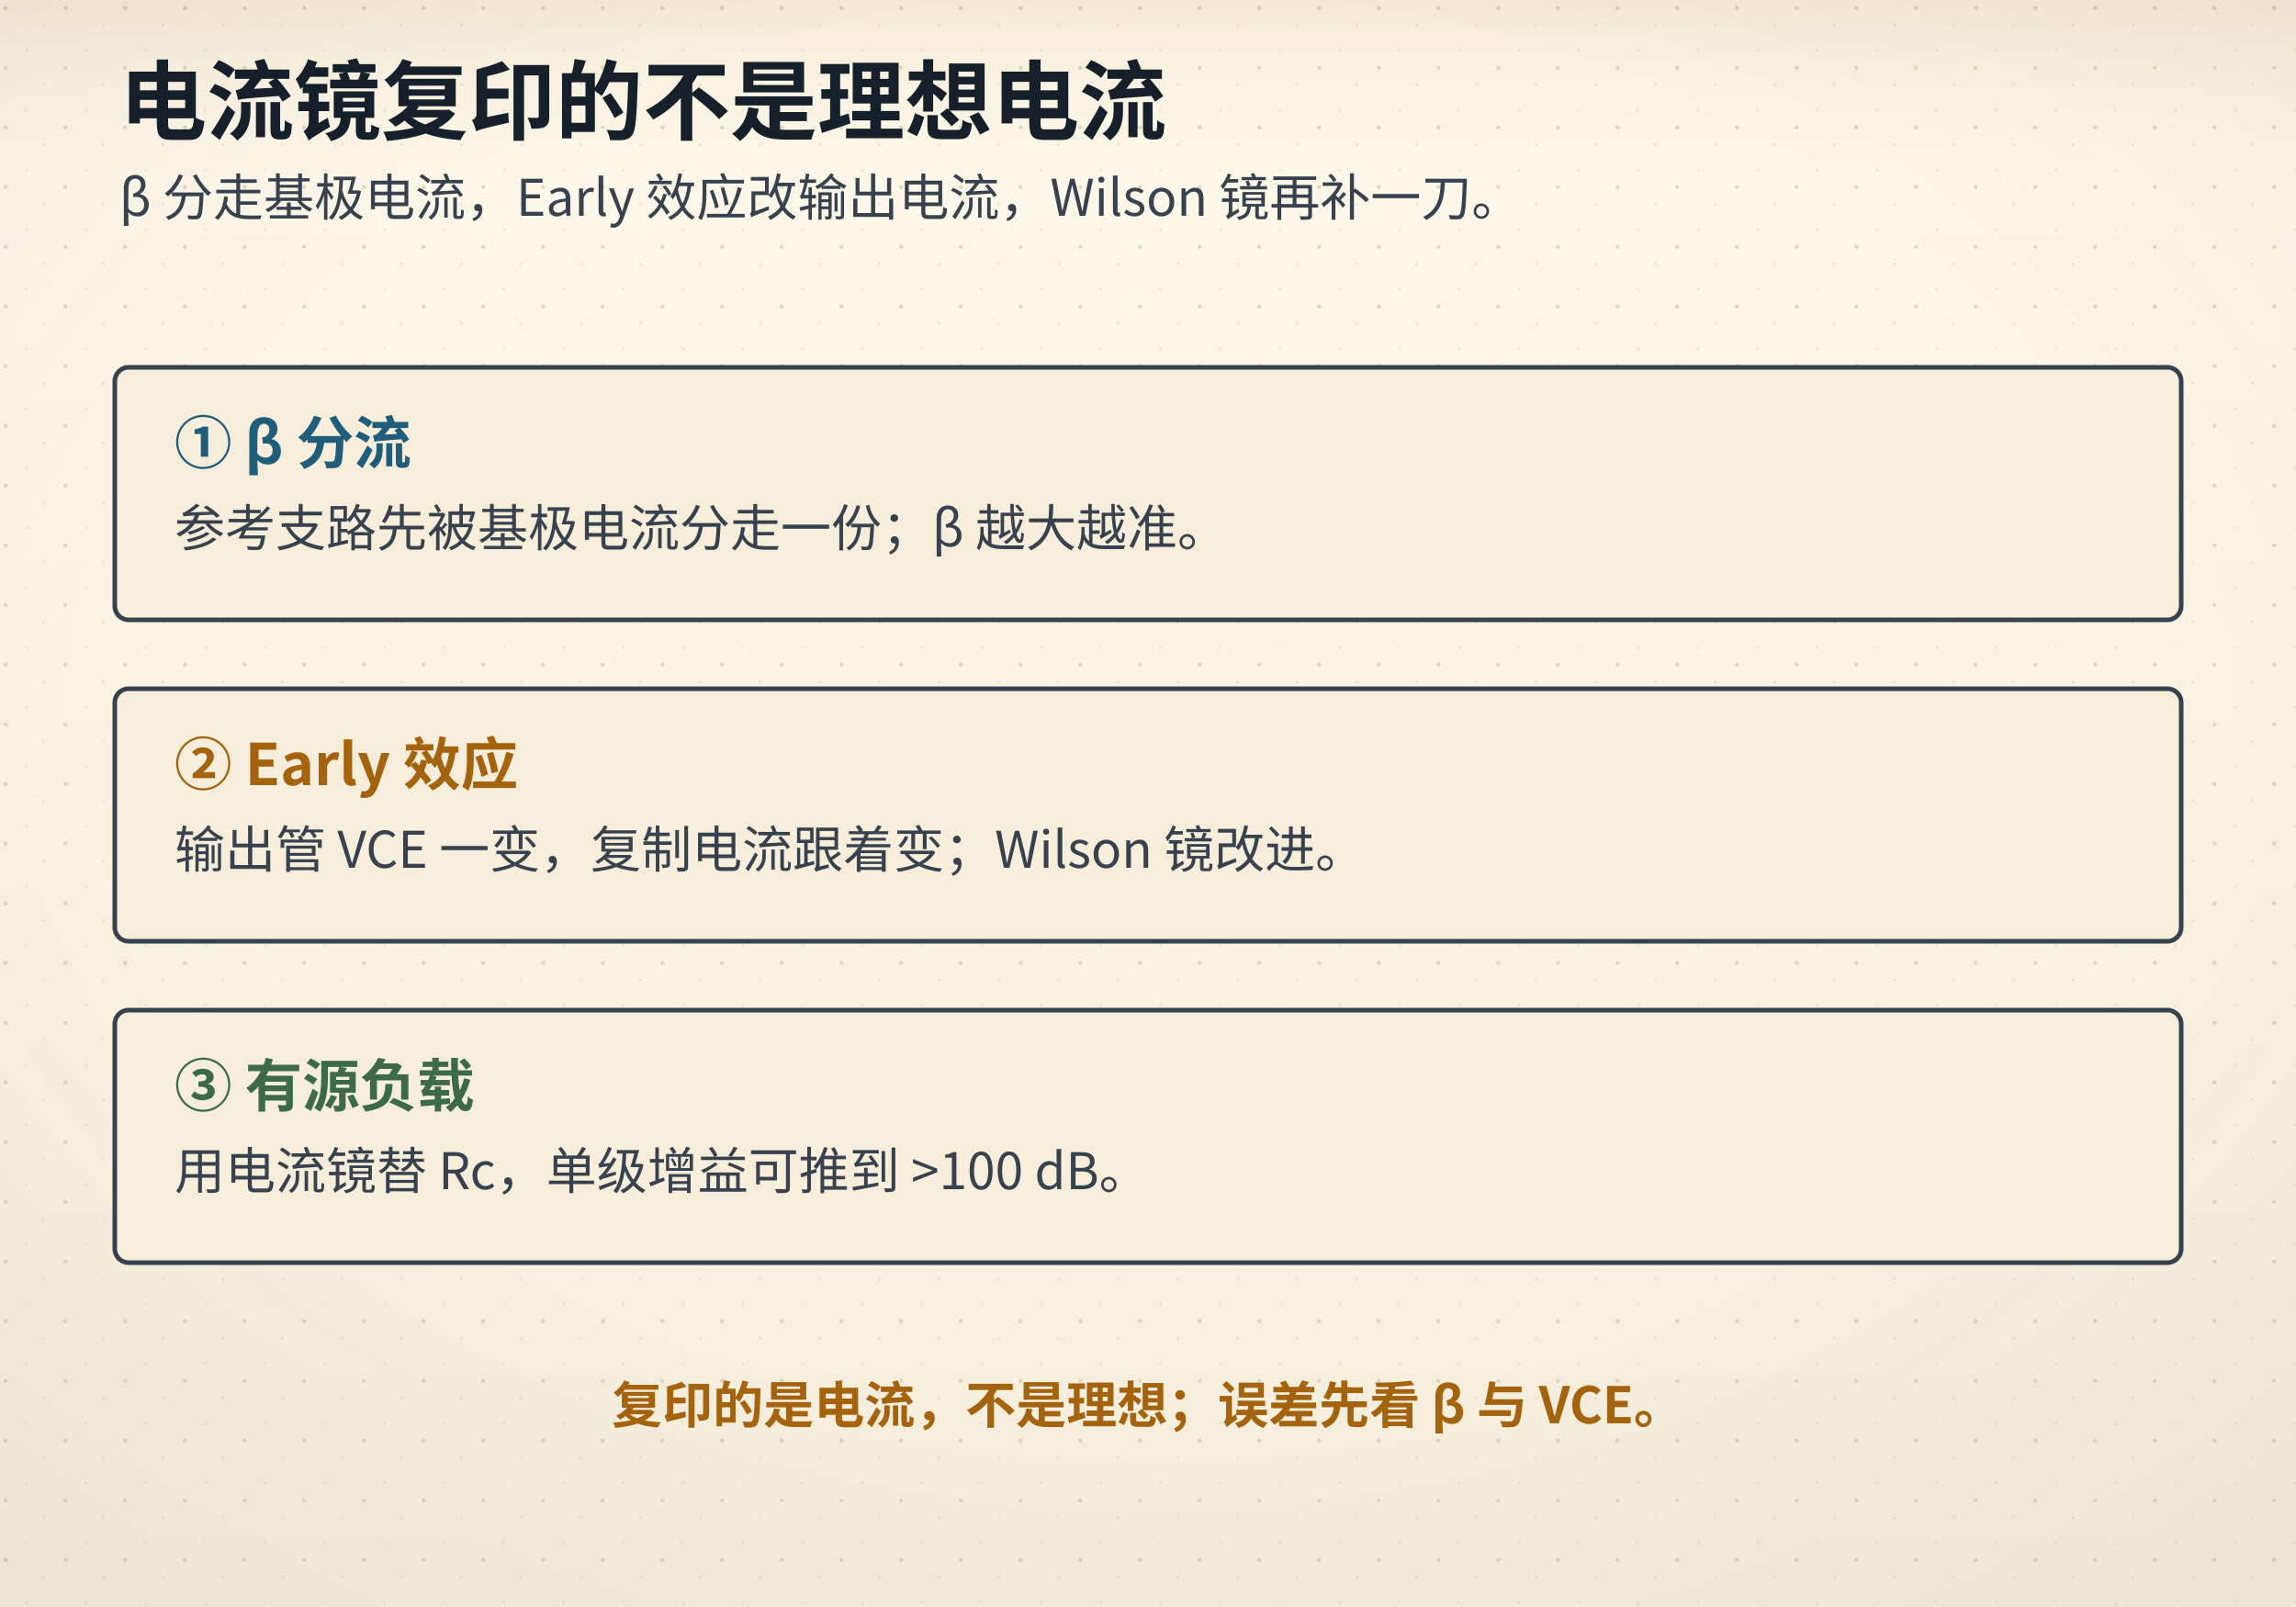
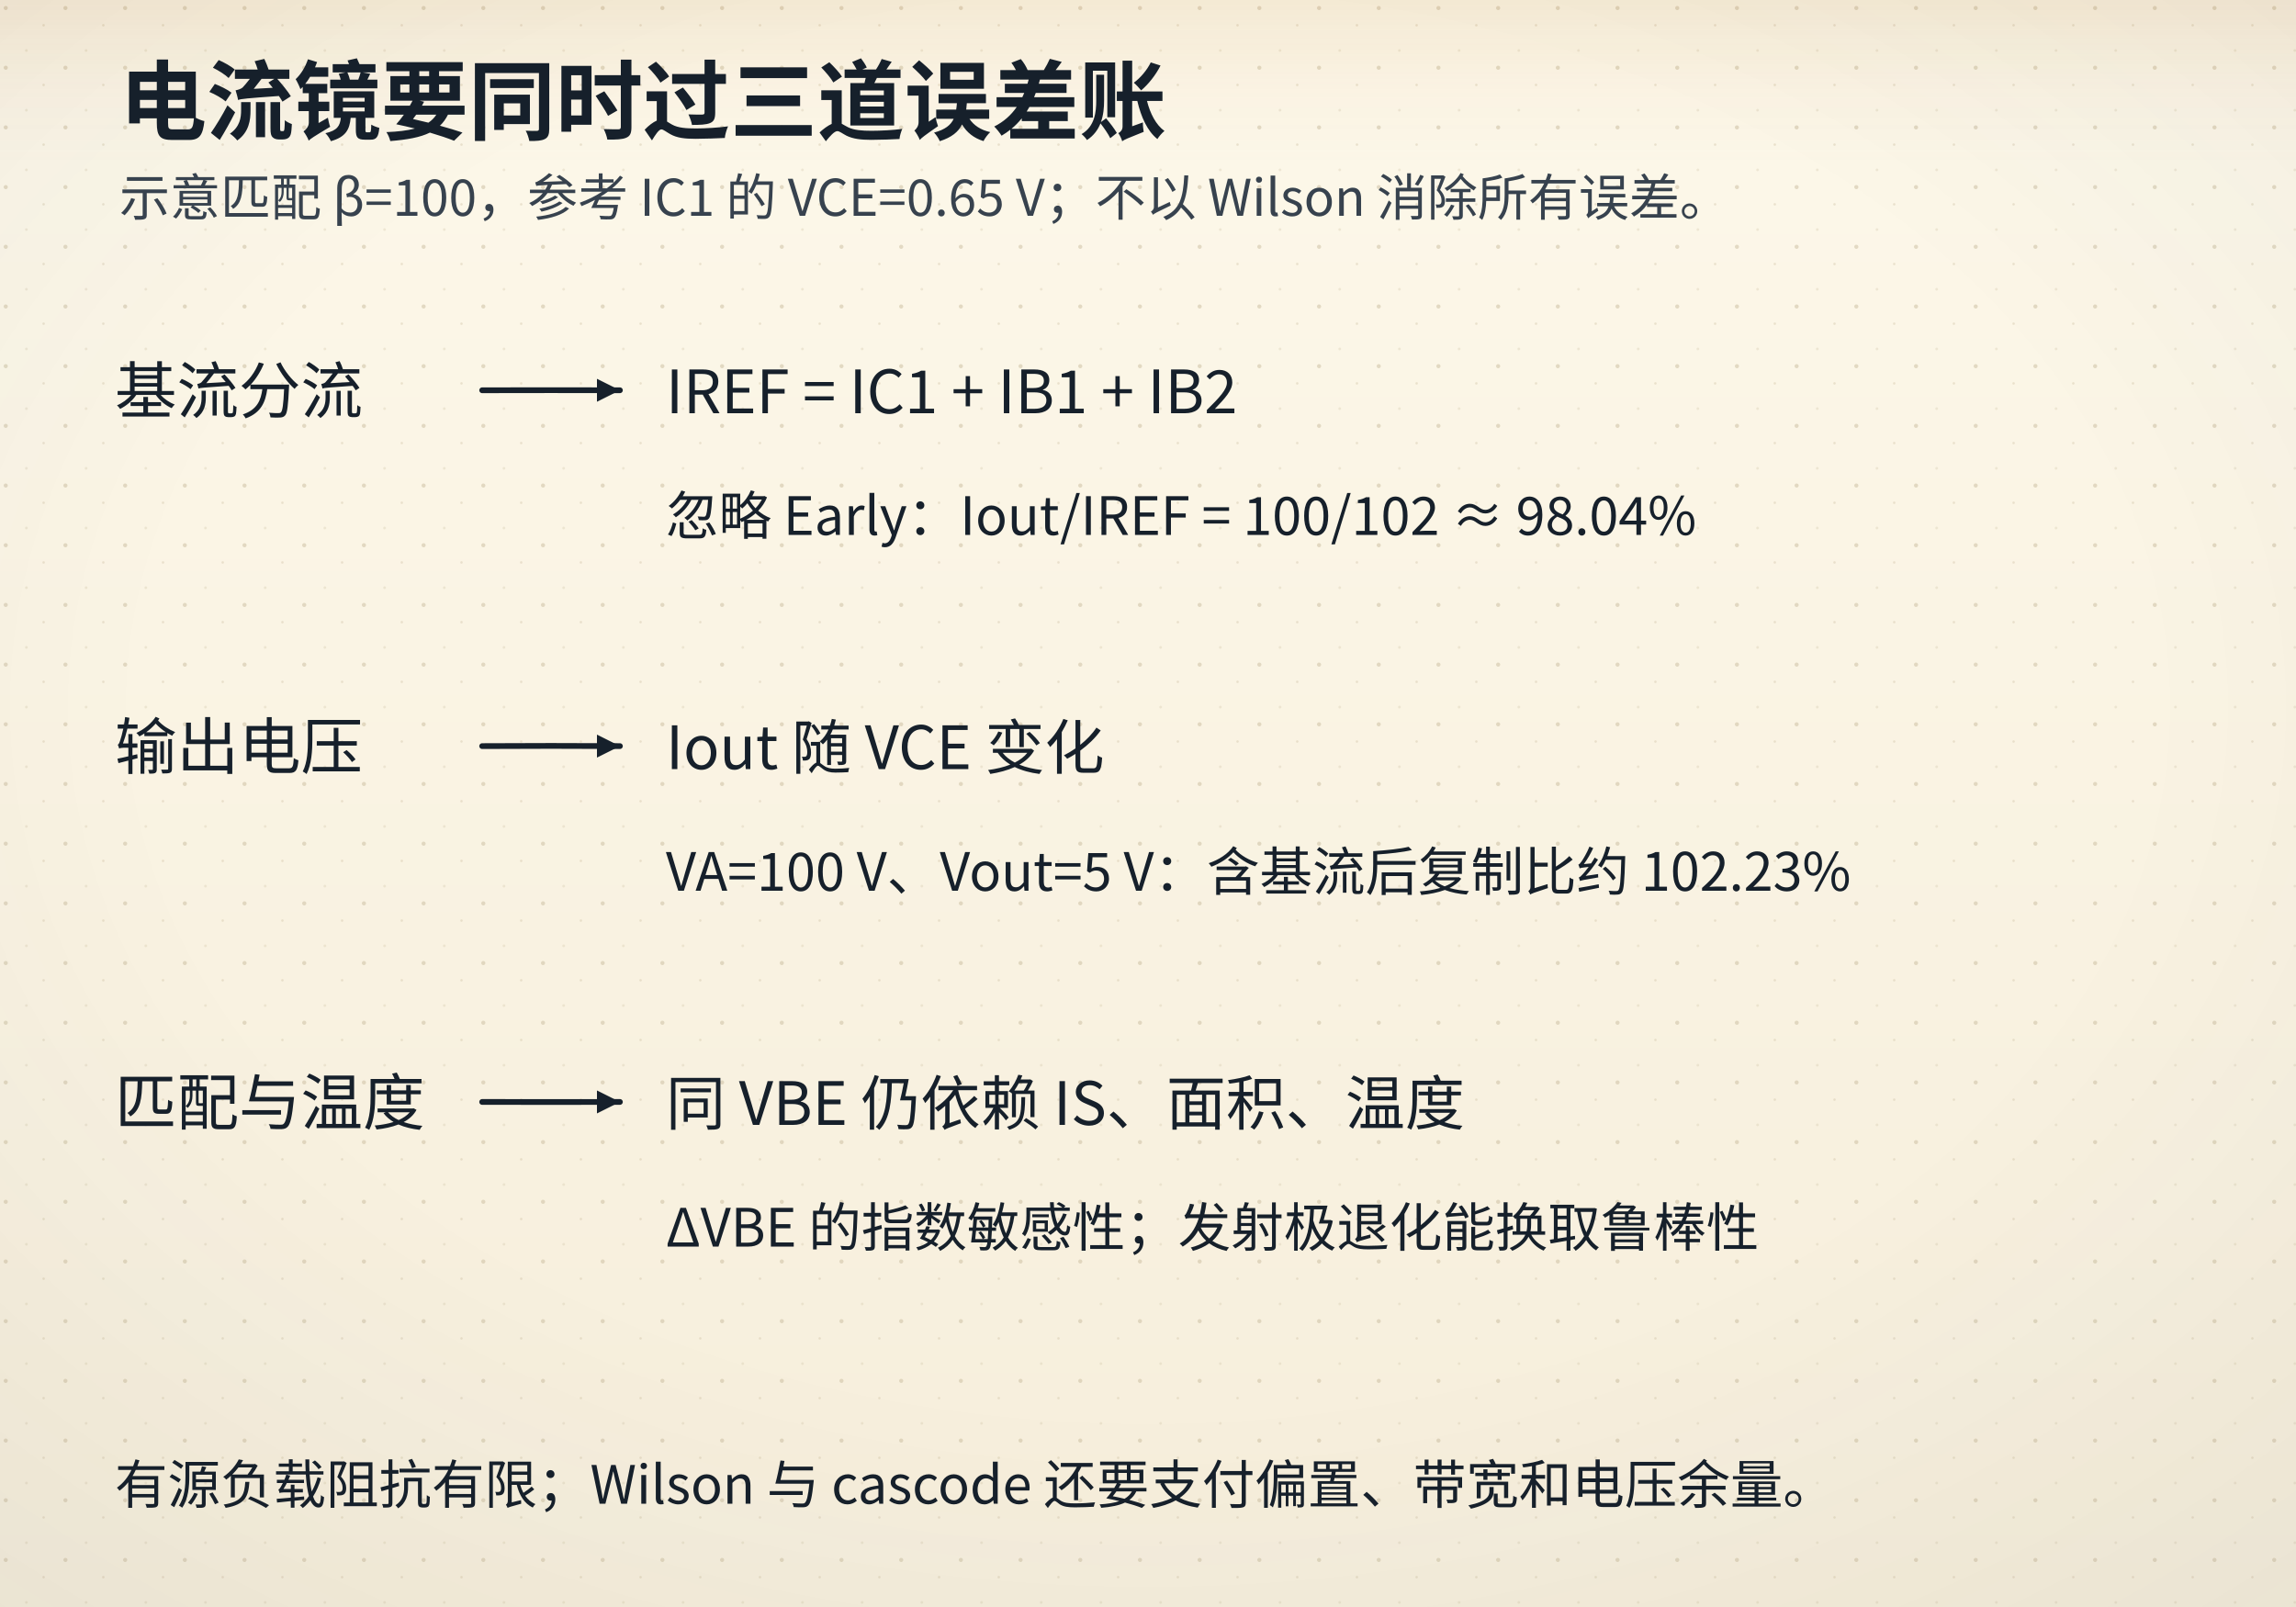
<svg xmlns="http://www.w3.org/2000/svg" viewBox="0 0 1000 700">
  <defs>
    <linearGradient id="bgL" x1="0" y1="0" x2="0" y2="1">
      <stop offset="0" stop-color="#fdf8ea" />
      <stop offset="1" stop-color="#f6eedb" />
    </linearGradient>
    <linearGradient id="bgD" x1="0" y1="0" x2="0" y2="1">
      <stop offset="0" stop-color="#141310" />
      <stop offset="1" stop-color="#1d1a14" />
    </linearGradient>
    <radialGradient id="vig" cx="0.5" cy="0.44" r="0.78">
      <stop offset="0.55" stop-color="#16202b" stop-opacity="0" />
      <stop offset="1" stop-color="#16202b" stop-opacity="0.055" />
    </radialGradient>
    <linearGradient id="hdr" x1="0" y1="0" x2="0" y2="1">
      <stop offset="0" stop-color="#a4630f" stop-opacity="0.10" />
      <stop offset="0.55" stop-color="#a4630f" stop-opacity="0.028" />
      <stop offset="1" stop-color="#a4630f" stop-opacity="0" />
    </linearGradient>
    <linearGradient id="hdrD" x1="0" y1="0" x2="0" y2="1">
      <stop offset="0" stop-color="#dcab63" stop-opacity="0.13" />
      <stop offset="0.55" stop-color="#dcab63" stop-opacity="0.04" />
      <stop offset="1" stop-color="#dcab63" stop-opacity="0" />
    </linearGradient>
    <pattern id="dots" width="26" height="26" patternUnits="userSpaceOnUse">
      <circle cx="2.5" cy="3.5" r="0.9" fill="#c9bb9d" />
      <circle cx="19" cy="11" r="0.55" fill="#c9bb9d" opacity="0.7" />
      <circle cx="11.5" cy="22" r="0.6" fill="#c9bb9d" opacity="0.55" />
    </pattern>
    <filter id="soft" x="-40%" y="-40%" width="180%" height="180%">
      <feDropShadow dx="0" dy="1.4" stdDeviation="2" flood-color="#16202b" flood-opacity="0.13" />
    </filter>
    <filter id="pglow" x="-70%" y="-70%" width="240%" height="240%">
      <feGaussianBlur stdDeviation="1.7" result="b" />
      <feMerge>
        <feMergeNode in="b" />
        <feMergeNode in="SourceGraphic" />
      </feMerge>
    </filter>
  </defs>
  <rect class="page-bg" width="1000" height="700" fill="url(#bgL)" />
  <rect class="page-grain" width="1000" height="700" fill="url(#dots)" />
  <rect class="page-vig" width="1000" height="700" fill="url(#vig)" />
  <rect class="page-hdr" width="1000" height="72" fill="url(#hdr)" />
  <style>
text{font-family:"Segoe UI","Microsoft YaHei","PingFang SC","Hiragino Sans GB","Noto Sans CJK SC","Source Han Sans SC","Noto Sans SC",sans-serif;}
line,path,polyline,polygon{stroke-linecap:round;stroke-linejoin:round}
.page-bg{fill:url(#bgL)}
.page-grain{opacity:.5}
.page-vig{opacity:1}
.page-hdr{fill:url(#hdr)}
@media (prefers-color-scheme: dark){
.page-bg{fill:url(#bgD)}
.page-grain{opacity:.34}
.page-vig{opacity:.5}
.page-hdr{fill:url(#hdrD)}
[fill="#fdf8ea"]{fill:#141310}
[stroke="#fdf8ea"]{stroke:#141310}
[fill="#f6eedb"]{fill:#1d1a14}
[stroke="#f6eedb"]{stroke:#1d1a14}
[fill="#e0d3b8"]{fill:#3b3529}
[stroke="#e0d3b8"]{stroke:#3b3529}
[fill="#c9bb9d"]{fill:#4a4436}
[stroke="#c9bb9d"]{stroke:#4a4436}
[fill="#16202b"]{fill:#ece4d3}
[stroke="#16202b"]{stroke:#ece4d3}
[fill="#37424e"]{fill:#cfc6b4}
[stroke="#37424e"]{stroke:#cfc6b4}
[fill="#5b666f"]{fill:#a79e8b}
[stroke="#5b666f"]{stroke:#a79e8b}
[fill="#8b8272"]{fill:#857c6c}
[stroke="#8b8272"]{stroke:#857c6c}
text[fill="#fdf8ea"]{fill:#f9f3e3}
[fill="#e6eff3"]{fill:#17262e}
[fill="#e4f1f3"]{fill:#15262a}
[fill="#e8efe6"]{fill:#182418}
[fill="#f6e7e1"]{fill:#281a16}
[fill="#f7eedb"]{fill:#292114}
[fill="#efe8ee"]{fill:#241c22}
text[fill="#1f5d7a"]{fill:#7fb7cf}
:is(rect,circle,path,line,polygon,polyline,ellipse,g)[fill="#1f5d7a"]{fill:#2b4d5f}
[stroke="#1f5d7a"]{stroke:#6fa3b9}
text[fill="#2f7f96"]{fill:#8ac9d8}
:is(rect,circle,path,line,polygon,polyline,ellipse,g)[fill="#2f7f96"]{fill:#2b5660}
[stroke="#2f7f96"]{stroke:#77b2c1}
text[fill="#3d6b4a"]{fill:#98c096}
:is(rect,circle,path,line,polygon,polyline,ellipse,g)[fill="#3d6b4a"]{fill:#2f4a33}
[stroke="#3d6b4a"]{stroke:#7aa87c}
text[fill="#a8321f"]{fill:#e0907a}
:is(rect,circle,path,line,polygon,polyline,ellipse,g)[fill="#a8321f"]{fill:#55231b}
[stroke="#a8321f"]{stroke:#c07a63}
text[fill="#a4630f"]{fill:#dcab63}
:is(rect,circle,path,line,polygon,polyline,ellipse,g)[fill="#a4630f"]{fill:#553a17}
[stroke="#a4630f"]{stroke:#c08a45}
text[fill="#6b3f63"]{fill:#c4a2bf}
:is(rect,circle,path,line,polygon,polyline,ellipse,g)[fill="#6b3f63"]{fill:#452c40}
[stroke="#6b3f63"]{stroke:#a17c9b}
}
</style>
-   <text x="52" y="58" font-size="38" fill="#16202b" font-family="'KaiTi','STKaiti','Kaiti SC','LXGW WenKai','Noto Serif CJK SC','Source Han Serif SC','Songti SC','SimSun','Noto Serif SC',serif" font-weight="700" text-anchor="start">电流镜复印的不是理想电流</text>
-   <text x="52" y="94" font-size="22" fill="#37424e" font-family="'KaiTi','STKaiti','Kaiti SC','LXGW WenKai','Noto Serif CJK SC','Source Han Serif SC','Songti SC','SimSun','Noto Serif SC',serif" font-weight="400" text-anchor="start">β 分走基极电流，Early 效应改输出电流，Wilson 镜再补一刀。</text>
-   <rect x="50" y="160" width="900" height="110" rx="6" fill="#f6eedb" stroke="#37424e" stroke-width="2" />
-   <text x="76" y="202" font-size="25" fill="#1f5d7a" font-family="'KaiTi','STKaiti','Kaiti SC','LXGW WenKai','Noto Serif CJK SC','Source Han Serif SC','Songti SC','SimSun','Noto Serif SC',serif" font-weight="700" text-anchor="start">① β 分流</text>
-   <text x="76" y="238" font-size="22" fill="#37424e" font-family="'KaiTi','STKaiti','Kaiti SC','LXGW WenKai','Noto Serif CJK SC','Source Han Serif SC','Songti SC','SimSun','Noto Serif SC',serif" font-weight="400" text-anchor="start">参考支路先被基极电流分走一份；β 越大越准。</text>
-   <rect x="50" y="300" width="900" height="110" rx="6" fill="#f6eedb" stroke="#37424e" stroke-width="2" />
-   <text x="76" y="342" font-size="25" fill="#a4630f" font-family="'KaiTi','STKaiti','Kaiti SC','LXGW WenKai','Noto Serif CJK SC','Source Han Serif SC','Songti SC','SimSun','Noto Serif SC',serif" font-weight="700" text-anchor="start">② Early 效应</text>
-   <text x="76" y="378" font-size="22" fill="#37424e" font-family="'KaiTi','STKaiti','Kaiti SC','LXGW WenKai','Noto Serif CJK SC','Source Han Serif SC','Songti SC','SimSun','Noto Serif SC',serif" font-weight="400" text-anchor="start">输出管 VCE 一变，复制电流跟着变；Wilson 镜改进。</text>
-   <rect x="50" y="440" width="900" height="110" rx="6" fill="#f6eedb" stroke="#37424e" stroke-width="2" />
-   <text x="76" y="482" font-size="25" fill="#3d6b4a" font-family="'KaiTi','STKaiti','Kaiti SC','LXGW WenKai','Noto Serif CJK SC','Source Han Serif SC','Songti SC','SimSun','Noto Serif SC',serif" font-weight="700" text-anchor="start">③ 有源负载</text>
-   <text x="76" y="518" font-size="22" fill="#37424e" font-family="'KaiTi','STKaiti','Kaiti SC','LXGW WenKai','Noto Serif CJK SC','Source Han Serif SC','Songti SC','SimSun','Noto Serif SC',serif" font-weight="400" text-anchor="start">用电流镜替 Rc，单级增益可推到 &gt;100 dB。</text>
-   <text x="500" y="620" font-size="22" fill="#a4630f" font-family="'KaiTi','STKaiti','Kaiti SC','LXGW WenKai','Noto Serif CJK SC','Source Han Serif SC','Songti SC','SimSun','Noto Serif SC',serif" font-weight="700" text-anchor="middle">复印的是电流，不是理想；误差先看 β 与 VCE。</text>
+   <text x="52" y="58" font-size="38" fill="#16202b" font-family="'KaiTi','STKaiti','Kaiti SC','LXGW WenKai','Noto Serif CJK SC','Source Han Serif SC','Songti SC','SimSun','Noto Serif SC',serif" font-weight="700" text-anchor="start">电流镜要同时过三道误差账</text>
+   <text x="52" y="94" font-size="22" fill="#37424e" font-family="'KaiTi','STKaiti','Kaiti SC','LXGW WenKai','Noto Serif CJK SC','Source Han Serif SC','Songti SC','SimSun','Noto Serif SC',serif" font-weight="400" text-anchor="start">示意匹配 β=100，参考 IC1 的 VCE=0.65 V；不以 Wilson 消除所有误差。</text>
+   <text x="50" y="180" font-size="27" fill="#16202b" font-family="'KaiTi','STKaiti','Kaiti SC','LXGW WenKai','Noto Serif CJK SC','Source Han Serif SC','Songti SC','SimSun','Noto Serif SC',serif" font-weight="400" text-anchor="start">基流分流</text>
+   <path d="M210 170 Q240.00 169.92 270 170" fill="none" stroke="#16202b" stroke-width="2.5" stroke-dasharray="" />
+   <polygon points="270,170 260,175 260,165" fill="#16202b" />
+   <text x="290" y="180" font-size="26" fill="#16202b" font-family="'KaiTi','STKaiti','Kaiti SC','LXGW WenKai','Noto Serif CJK SC','Source Han Serif SC','Songti SC','SimSun','Noto Serif SC',serif" font-weight="400" text-anchor="start">IREF = IC1 + IB1 + IB2</text>
+   <text x="290" y="233" font-size="23" fill="#16202b" font-family="'KaiTi','STKaiti','Kaiti SC','LXGW WenKai','Noto Serif CJK SC','Source Han Serif SC','Songti SC','SimSun','Noto Serif SC',serif" font-weight="400" text-anchor="start">忽略 Early：Iout/IREF = 100/102 ≈ 98.04%</text>
+   <text x="50" y="335" font-size="27" fill="#16202b" font-family="'KaiTi','STKaiti','Kaiti SC','LXGW WenKai','Noto Serif CJK SC','Source Han Serif SC','Songti SC','SimSun','Noto Serif SC',serif" font-weight="400" text-anchor="start">输出电压</text>
+   <path d="M210 325 Q240.00 324.82 270 325" fill="none" stroke="#16202b" stroke-width="2.5" stroke-dasharray="" />
+   <polygon points="270,325 260,330 260,320" fill="#16202b" />
+   <text x="290" y="335" font-size="26" fill="#16202b" font-family="'KaiTi','STKaiti','Kaiti SC','LXGW WenKai','Noto Serif CJK SC','Source Han Serif SC','Songti SC','SimSun','Noto Serif SC',serif" font-weight="400" text-anchor="start">Iout 随 VCE 变化</text>
+   <text x="290" y="388" font-size="23" fill="#16202b" font-family="'KaiTi','STKaiti','Kaiti SC','LXGW WenKai','Noto Serif CJK SC','Source Han Serif SC','Songti SC','SimSun','Noto Serif SC',serif" font-weight="400" text-anchor="start">VA=100 V、Vout=5 V：含基流后复制比约 102.23%</text>
+   <text x="50" y="490" font-size="27" fill="#16202b" font-family="'KaiTi','STKaiti','Kaiti SC','LXGW WenKai','Noto Serif CJK SC','Source Han Serif SC','Songti SC','SimSun','Noto Serif SC',serif" font-weight="400" text-anchor="start">匹配与温度</text>
+   <path d="M210 480 Q240.00 480.06 270 480" fill="none" stroke="#16202b" stroke-width="2.5" stroke-dasharray="" />
+   <polygon points="270,480 260,485 260,475" fill="#16202b" />
+   <text x="290" y="490" font-size="26" fill="#16202b" font-family="'KaiTi','STKaiti','Kaiti SC','LXGW WenKai','Noto Serif CJK SC','Source Han Serif SC','Songti SC','SimSun','Noto Serif SC',serif" font-weight="400" text-anchor="start">同 VBE 仍依赖 IS、面积、温度</text>
+   <text x="290" y="543" font-size="23" fill="#16202b" font-family="'KaiTi','STKaiti','Kaiti SC','LXGW WenKai','Noto Serif CJK SC','Source Han Serif SC','Songti SC','SimSun','Noto Serif SC',serif" font-weight="400" text-anchor="start">ΔVBE 的指数敏感性；发射极退化能换取鲁棒性</text>
+   <text x="50" y="655" font-size="23" fill="#16202b" font-family="'KaiTi','STKaiti','Kaiti SC','LXGW WenKai','Noto Serif CJK SC','Source Han Serif SC','Songti SC','SimSun','Noto Serif SC',serif" font-weight="400" text-anchor="start">有源负载阻抗有限；Wilson 与 cascode 还要支付偏置、带宽和电压余量。</text>
</svg>
